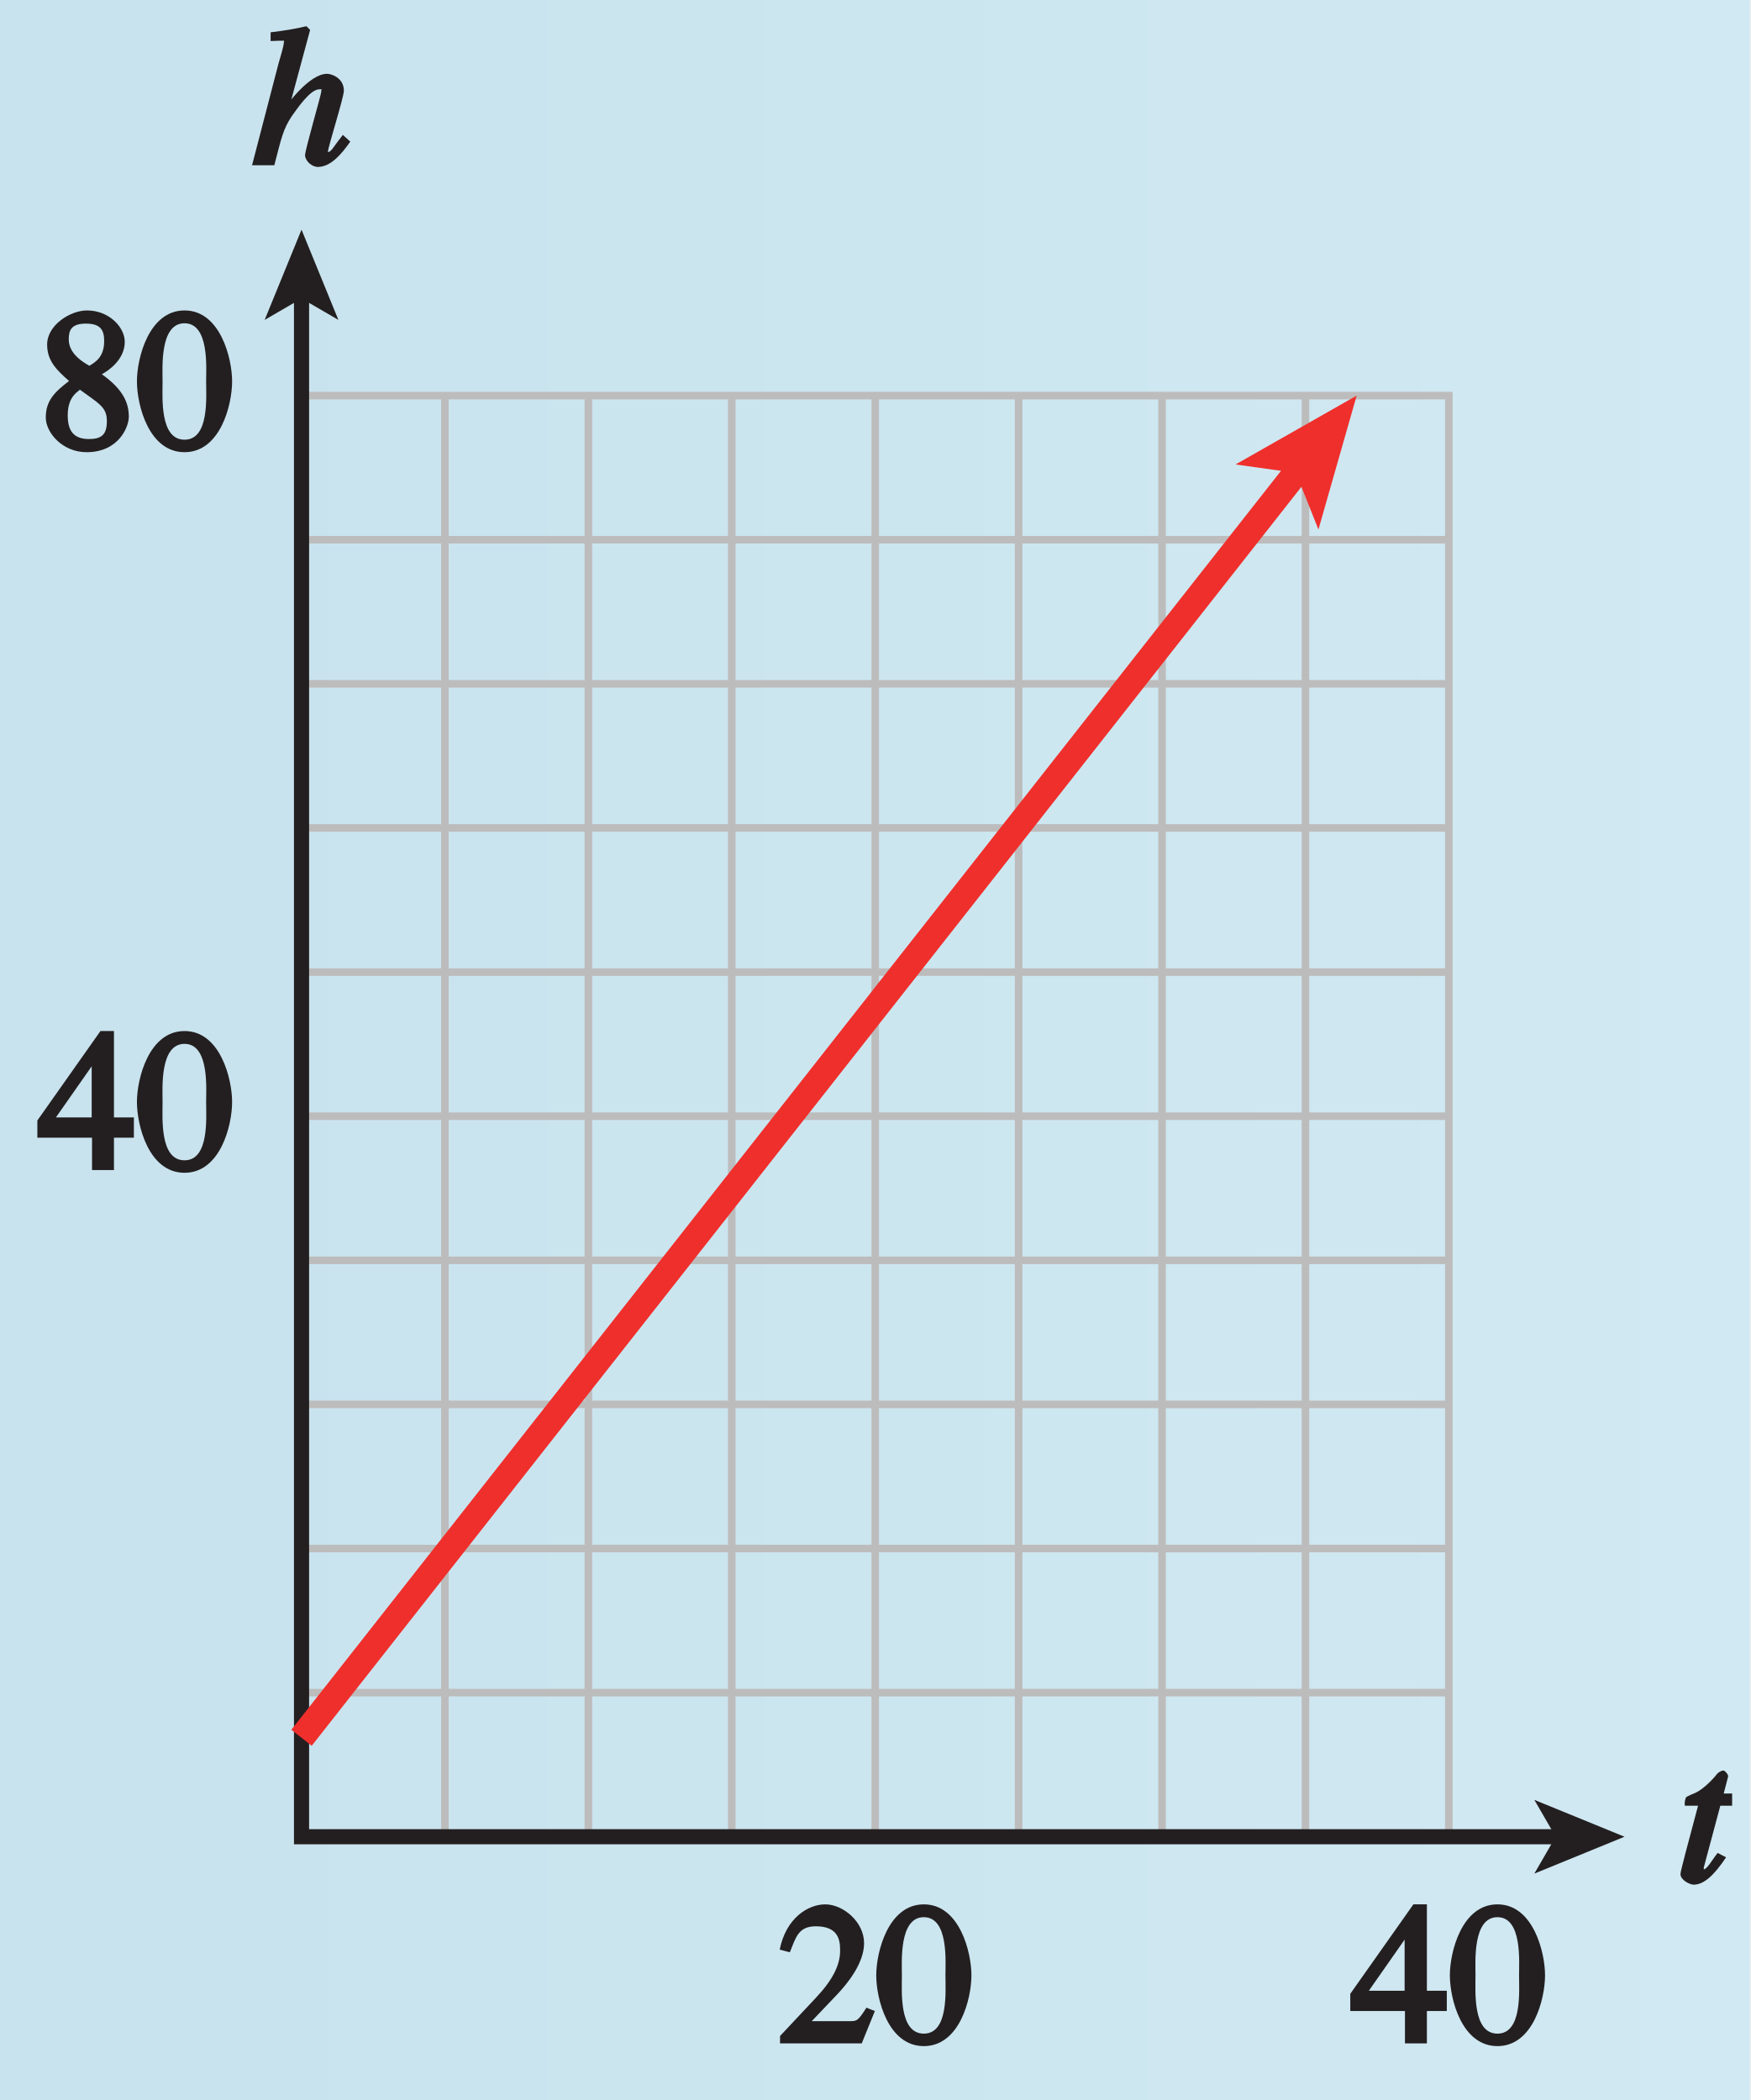
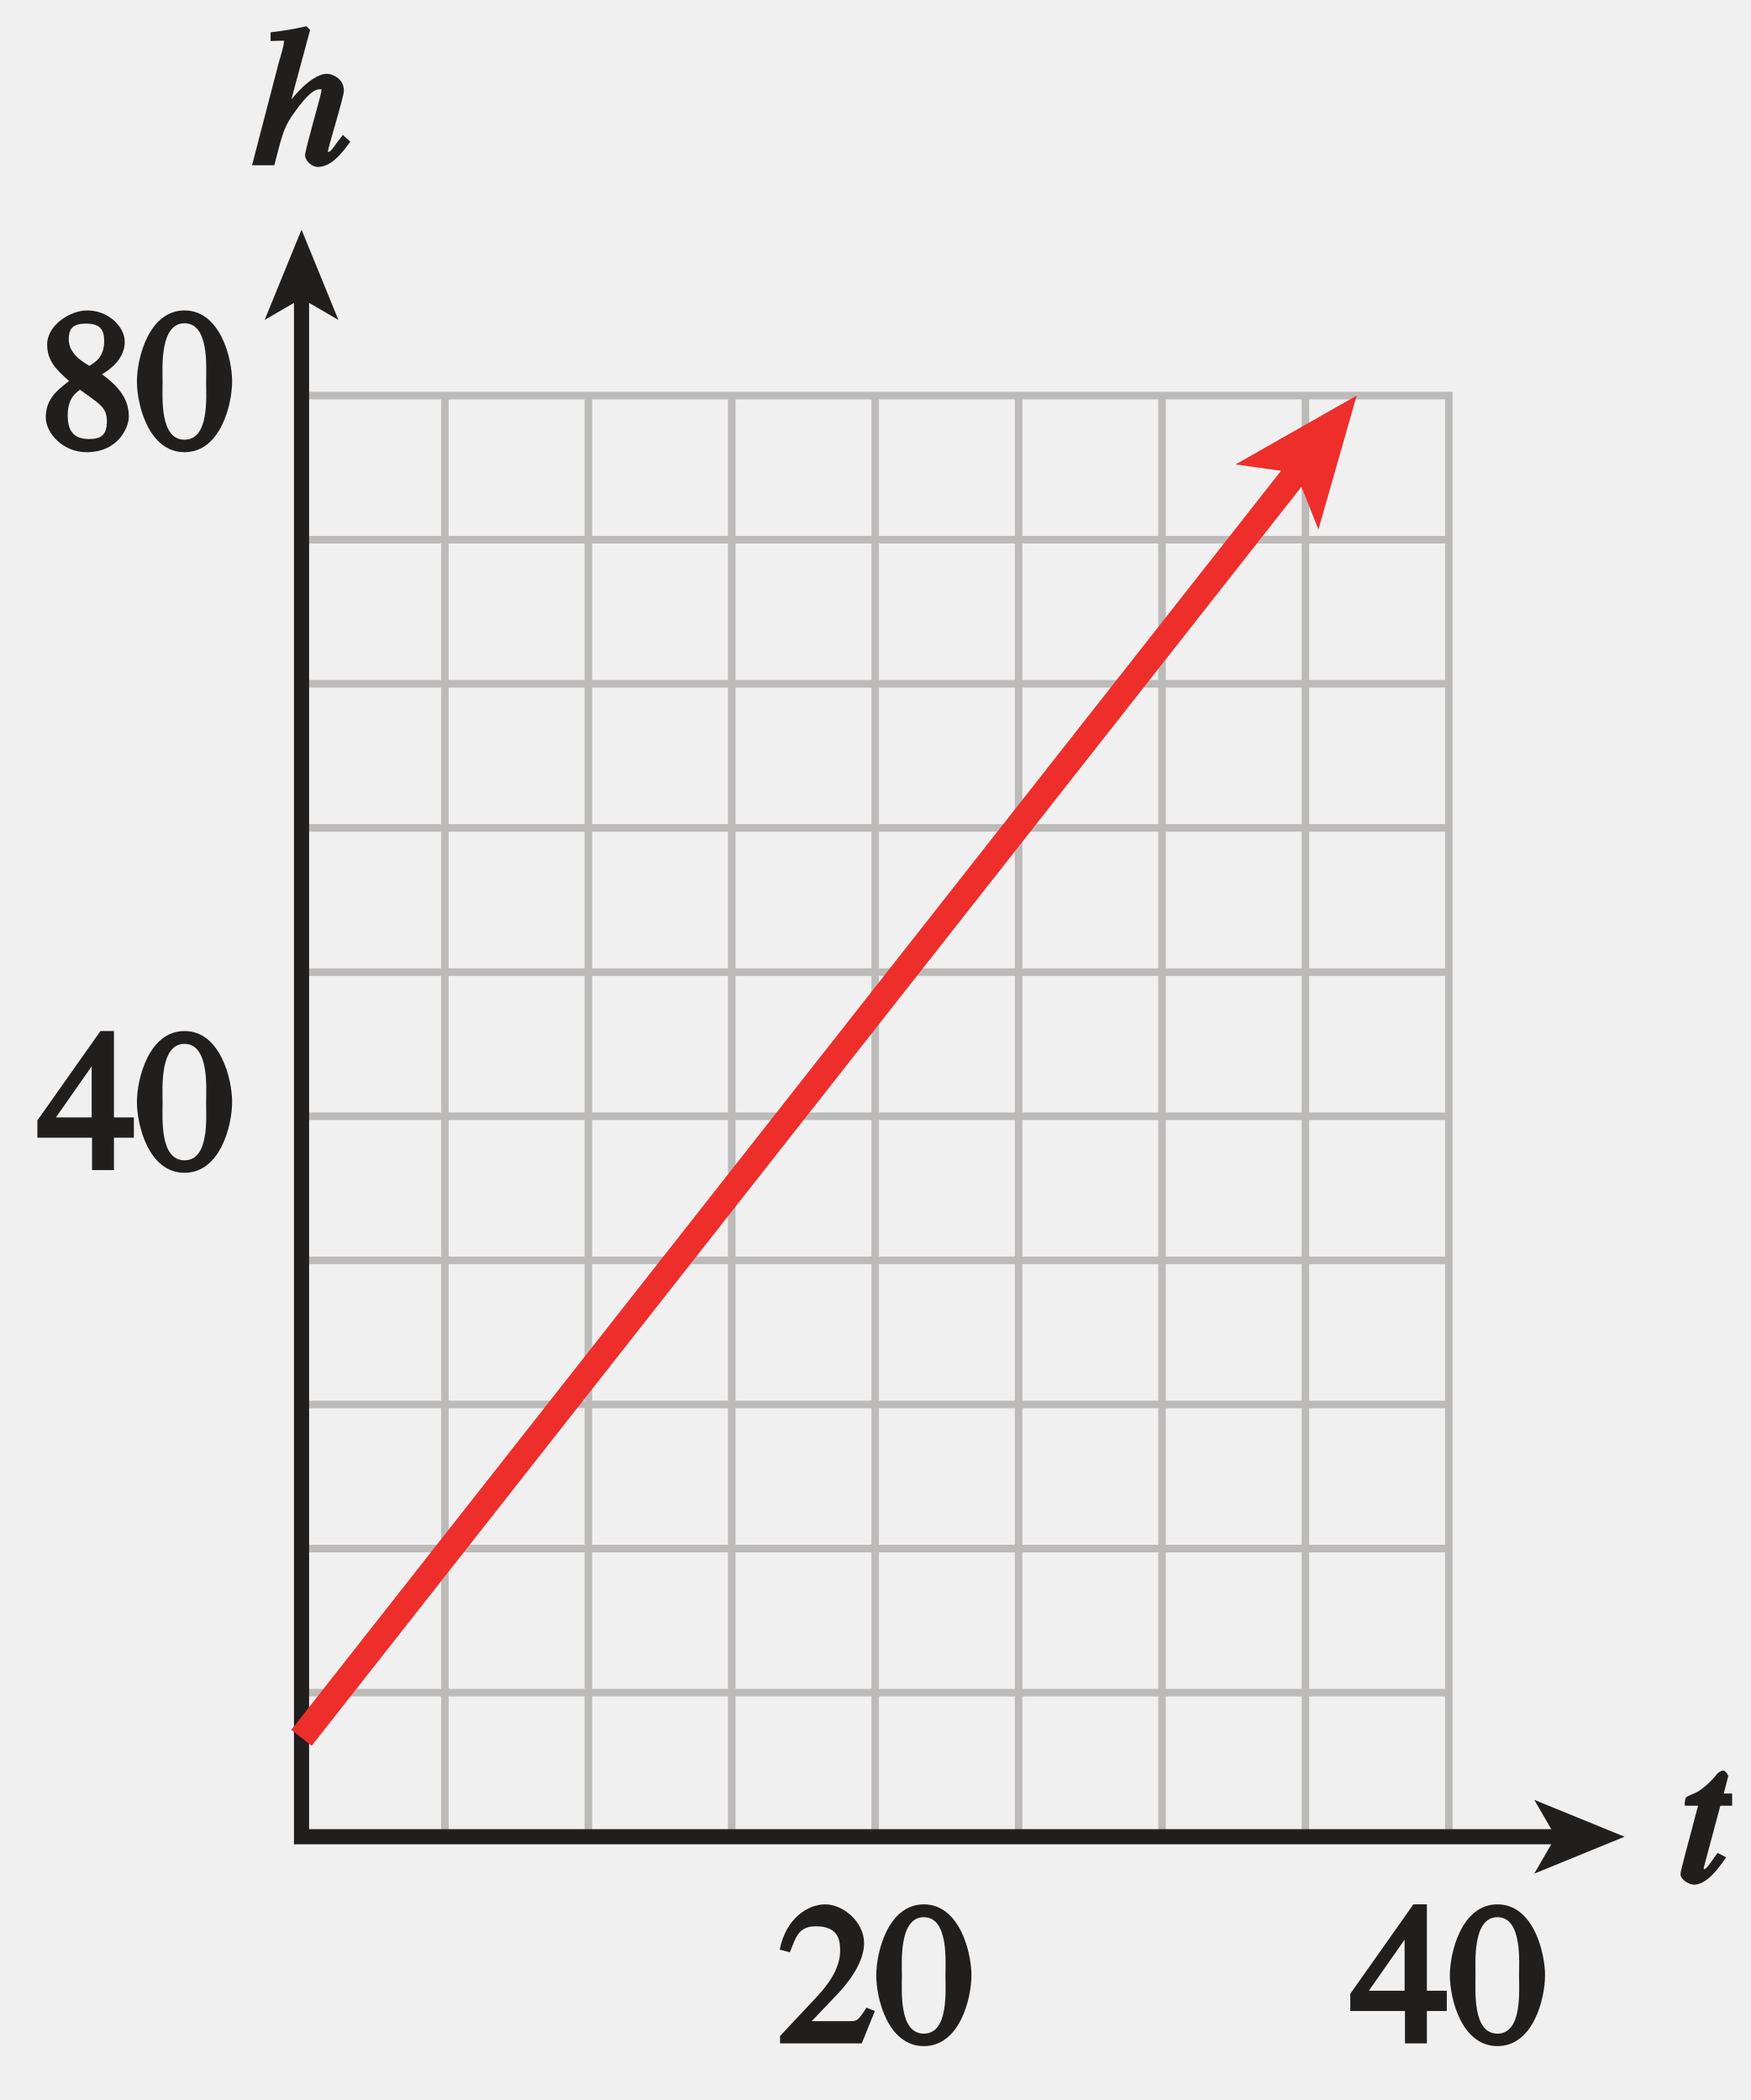
- <svg xmlns="http://www.w3.org/2000/svg" xmlns:xlink="http://www.w3.org/1999/xlink" width="81.014pt" height="97.228pt" viewBox="0 0 81.014 97.228" version="1.1">
-   <defs>
-     <g>
+ <svg xmlns="http://www.w3.org/2000/svg" xmlns:xlink="http://www.w3.org/1999/xlink" width="81.014pt" height="97.228pt" viewBox="0 0 81.014 97.228" version="1.1" id="svg2">
+   <defs id="defs4">
+     <g id="g6">
      <symbol overflow="visible" id="glyph0-0">
-         <path style="stroke:none;" d="" />
+         <path style="stroke:none;" d="" id="path9" />
      </symbol>
      <symbol overflow="visible" id="glyph0-1">
-         <path style="stroke:none;" d="M 4.062 -1.281 C 3.719 -0.859 3.625 -0.609 3.453 -0.609 C 3.375 -0.609 3.469 -0.547 3.469 -0.641 C 3.469 -0.844 4.203 -3.141 4.203 -3.453 C 4.203 -4.047 3.625 -4.234 3.422 -4.234 C 2.609 -4.234 1.562 -2.812 1.375 -2.516 L 1.578 -2.328 L 2.641 -6.266 L 2.469 -6.438 C 1.938 -6.312 1.469 -6.234 0.812 -6.156 L 0.812 -5.75 L 1.234 -5.766 C 1.531 -5.766 1.422 -5.781 1.422 -5.672 C 1.422 -5.531 1.281 -5.062 1.172 -4.688 L -0.047 0 L 0.984 0 C 1.312 -1.266 1.391 -1.672 1.797 -2.281 C 1.984 -2.531 2.625 -3.516 3.062 -3.516 C 3.219 -3.516 3.156 -3.562 3.156 -3.406 C 3.156 -3.281 2.406 -0.703 2.406 -0.469 C 2.406 -0.219 2.703 0.078 3 0.078 C 3.594 0.078 4.094 -0.516 4.5 -1.094 L 4.156 -1.406 Z M 4.062 -1.281 " />
+         <path style="stroke:none;" d="M 4.062 -1.281 C 3.719 -0.859 3.625 -0.609 3.453 -0.609 C 3.375 -0.609 3.469 -0.547 3.469 -0.641 C 3.469 -0.844 4.203 -3.141 4.203 -3.453 C 4.203 -4.047 3.625 -4.234 3.422 -4.234 C 2.609 -4.234 1.562 -2.812 1.375 -2.516 L 1.578 -2.328 L 2.641 -6.266 L 2.469 -6.438 C 1.938 -6.312 1.469 -6.234 0.812 -6.156 L 0.812 -5.75 L 1.234 -5.766 C 1.531 -5.766 1.422 -5.781 1.422 -5.672 C 1.422 -5.531 1.281 -5.062 1.172 -4.688 L -0.047 0 L 0.984 0 C 1.312 -1.266 1.391 -1.672 1.797 -2.281 C 1.984 -2.531 2.625 -3.516 3.062 -3.516 C 3.219 -3.516 3.156 -3.562 3.156 -3.406 C 3.156 -3.281 2.406 -0.703 2.406 -0.469 C 2.406 -0.219 2.703 0.078 3 0.078 C 3.594 0.078 4.094 -0.516 4.5 -1.094 L 4.156 -1.406 Z M 4.062 -1.281 " id="path12" />
      </symbol>
      <symbol overflow="visible" id="glyph0-2">
-         <path style="stroke:none;" d="M 2.656 -4.125 L 2.156 -4.125 L 2.359 -4.906 C 2.391 -4.984 2.203 -5.203 2.141 -5.188 C 2.047 -5.203 1.891 -5.078 1.859 -5.047 C 1.609 -4.719 1.172 -4.312 0.875 -4.172 C 0.719 -4.094 0.469 -4.016 0.406 -3.938 C 0.391 -3.891 0.328 -3.75 0.359 -3.562 L 0.969 -3.562 L 0.359 -1.266 C 0.328 -1.109 0.156 -0.531 0.156 -0.391 C 0.156 -0.125 0.578 0.094 0.766 0.094 C 1.234 0.094 1.703 -0.328 2.266 -1.172 L 1.875 -1.375 C 1.578 -1 1.391 -0.609 1.203 -0.609 C 1.109 -0.609 1.234 -0.547 1.234 -0.625 C 1.234 -0.656 1.234 -0.672 1.234 -0.703 L 2 -3.562 L 2.766 -3.562 L 2.859 -4.125 Z M 2.656 -4.125 " />
+         <path style="stroke:none;" d="M 2.656 -4.125 L 2.156 -4.125 L 2.359 -4.906 C 2.391 -4.984 2.203 -5.203 2.141 -5.188 C 2.047 -5.203 1.891 -5.078 1.859 -5.047 C 1.609 -4.719 1.172 -4.312 0.875 -4.172 C 0.719 -4.094 0.469 -4.016 0.406 -3.938 C 0.391 -3.891 0.328 -3.75 0.359 -3.562 L 0.969 -3.562 L 0.359 -1.266 C 0.328 -1.109 0.156 -0.531 0.156 -0.391 C 0.156 -0.125 0.578 0.094 0.766 0.094 C 1.234 0.094 1.703 -0.328 2.266 -1.172 L 1.875 -1.375 C 1.578 -1 1.391 -0.609 1.203 -0.609 C 1.109 -0.609 1.234 -0.547 1.234 -0.625 C 1.234 -0.656 1.234 -0.672 1.234 -0.703 L 2 -3.562 L 2.766 -3.562 L 2.859 -4.125 Z M 2.656 -4.125 " id="path15" />
      </symbol>
      <symbol overflow="visible" id="glyph1-0">
-         <path style="stroke:none;" d="" />
+         <path style="stroke:none;" d="" id="path18" />
      </symbol>
      <symbol overflow="visible" id="glyph1-1">
-         <path style="stroke:none;" d="M 1.781 -2.859 C 2.812 -2.109 3.156 -1.969 3.156 -1.312 C 3.156 -0.672 2.891 -0.484 2.328 -0.484 C 1.609 -0.484 1.344 -0.875 1.344 -1.578 C 1.344 -2.391 1.734 -2.625 1.906 -2.766 Z M 0.328 -1.484 C 0.328 -0.781 1.094 0.125 2.219 0.125 C 3.703 0.125 4.172 -1.047 4.172 -1.516 C 4.172 -2.125 3.938 -2.766 2.922 -3.484 C 3.219 -3.641 3.984 -4.156 3.984 -4.984 C 3.984 -5.656 3.266 -6.438 2.234 -6.438 C 1.469 -6.438 0.391 -5.766 0.391 -4.859 C 0.391 -4.125 0.797 -3.703 1.406 -3.172 C 0.75 -2.672 0.328 -2.266 0.328 -1.484 Z M 1.391 -5.094 C 1.391 -5.531 1.516 -5.828 2.188 -5.828 C 2.875 -5.828 3.031 -5.516 3.031 -5.016 C 3.031 -4.234 2.562 -4.016 2.344 -3.875 C 2.141 -4 1.391 -4.391 1.391 -5.094 Z M 1.391 -5.094 " />
+         <path style="stroke:none;" d="M 1.781 -2.859 C 2.812 -2.109 3.156 -1.969 3.156 -1.312 C 3.156 -0.672 2.891 -0.484 2.328 -0.484 C 1.609 -0.484 1.344 -0.875 1.344 -1.578 C 1.344 -2.391 1.734 -2.625 1.906 -2.766 Z M 0.328 -1.484 C 0.328 -0.781 1.094 0.125 2.219 0.125 C 3.703 0.125 4.172 -1.047 4.172 -1.516 C 4.172 -2.125 3.938 -2.766 2.922 -3.484 C 3.219 -3.641 3.984 -4.156 3.984 -4.984 C 3.984 -5.656 3.266 -6.438 2.234 -6.438 C 1.469 -6.438 0.391 -5.766 0.391 -4.859 C 0.391 -4.125 0.797 -3.703 1.406 -3.172 C 0.75 -2.672 0.328 -2.266 0.328 -1.484 Z M 1.391 -5.094 C 1.391 -5.531 1.516 -5.828 2.188 -5.828 C 2.875 -5.828 3.031 -5.516 3.031 -5.016 C 3.031 -4.234 2.562 -4.016 2.344 -3.875 C 2.141 -4 1.391 -4.391 1.391 -5.094 Z M 1.391 -5.094 " id="path21" />
      </symbol>
      <symbol overflow="visible" id="glyph1-2">
-         <path style="stroke:none;" d="M 2.25 -5.844 C 3.406 -5.844 3.25 -3.766 3.25 -3.156 C 3.25 -2.438 3.406 -0.453 2.25 -0.453 C 1.094 -0.453 1.234 -2.422 1.234 -3.156 C 1.234 -3.766 1.094 -5.844 2.25 -5.844 Z M 2.25 -6.438 C 0.594 -6.438 0.047 -4.219 0.047 -3.156 C 0.047 -2.062 0.594 0.125 2.25 0.125 C 3.906 0.125 4.453 -2.062 4.453 -3.156 C 4.453 -4.219 3.906 -6.438 2.25 -6.438 Z M 2.25 -6.438 " />
+         <path style="stroke:none;" d="M 2.25 -5.844 C 3.406 -5.844 3.25 -3.766 3.25 -3.156 C 3.25 -2.438 3.406 -0.453 2.25 -0.453 C 1.094 -0.453 1.234 -2.422 1.234 -3.156 C 1.234 -3.766 1.094 -5.844 2.25 -5.844 Z M 2.25 -6.438 C 0.594 -6.438 0.047 -4.219 0.047 -3.156 C 0.047 -2.062 0.594 0.125 2.25 0.125 C 3.906 0.125 4.453 -2.062 4.453 -3.156 C 4.453 -4.219 3.906 -6.438 2.25 -6.438 Z M 2.25 -6.438 " id="path24" />
      </symbol>
      <symbol overflow="visible" id="glyph1-3">
-         <path style="stroke:none;" d="M 4.25 -2.438 L 3.484 -2.438 L 3.484 -6.438 L 2.859 -6.438 L -0.062 -2.297 L -0.062 -1.5 L 2.469 -1.5 L 2.469 0 L 3.484 0 L 3.484 -1.5 L 4.406 -1.5 L 4.406 -2.438 Z M 2.625 -2.438 L 0.797 -2.438 L 2.688 -5.141 L 2.453 -5.141 L 2.453 -2.438 Z M 2.625 -2.438 " />
+         <path style="stroke:none;" d="M 4.25 -2.438 L 3.484 -2.438 L 3.484 -6.438 L 2.859 -6.438 L -0.062 -2.297 L -0.062 -1.5 L 2.469 -1.5 L 2.469 0 L 3.484 0 L 3.484 -1.5 L 4.406 -1.5 L 4.406 -2.438 Z M 2.625 -2.438 L 0.797 -2.438 L 2.688 -5.141 L 2.453 -5.141 L 2.453 -2.438 Z M 2.625 -2.438 " id="path27" />
      </symbol>
      <symbol overflow="visible" id="glyph1-4">
-         <path style="stroke:none;" d="M 4.281 -1.578 L 4.094 -1.656 C 3.688 -1.016 3.641 -1.031 3.297 -1.031 L 1.562 -1.031 L 2.781 -2.312 C 3.172 -2.734 3.984 -3.688 3.984 -4.641 C 3.984 -5.641 3 -6.438 2.188 -6.438 C 1.391 -6.438 0.375 -5.812 0.078 -4.344 L 0.547 -4.219 C 0.828 -4.906 0.938 -5.422 1.75 -5.422 C 2.812 -5.422 2.875 -4.766 2.875 -4.297 C 2.875 -3.625 2.531 -2.938 1.75 -2.109 L 0.094 -0.344 L 0.094 0 L 3.875 0 L 4.484 -1.5 Z M 4.281 -1.578 " />
+         <path style="stroke:none;" d="M 4.281 -1.578 L 4.094 -1.656 C 3.688 -1.016 3.641 -1.031 3.297 -1.031 L 1.562 -1.031 L 2.781 -2.312 C 3.172 -2.734 3.984 -3.688 3.984 -4.641 C 3.984 -5.641 3 -6.438 2.188 -6.438 C 1.391 -6.438 0.375 -5.812 0.078 -4.344 L 0.547 -4.219 C 0.828 -4.906 0.938 -5.422 1.75 -5.422 C 2.812 -5.422 2.875 -4.766 2.875 -4.297 C 2.875 -3.625 2.531 -2.938 1.75 -2.109 L 0.094 -0.344 L 0.094 0 L 3.875 0 L 4.484 -1.5 Z M 4.281 -1.578 " id="path30" />
      </symbol>
    </g>
    <clipPath id="clip1">
-       <path d="M 0 0 L 81 0 L 81 97.227 L 0 97.227 Z M 0 0 " />
+       <path d="M 0 0 L 81 0 L 81 97.227 L 0 97.227 Z M 0 0 " id="path33" />
    </clipPath>
    <linearGradient id="linear0" gradientUnits="userSpaceOnUse" x1="83.647" y1="128" x2="140.938" y2="128" gradientTransform="matrix(1.4141,0,0,2.3829,-118.2858,-25.8)">
-       <stop offset="0" style="stop-color:rgb(78.432%,88.997%,93.152%);stop-opacity:1;" />
-       <stop offset="0.125" style="stop-color:rgb(78.665%,89.157%,93.28%);stop-opacity:1;" />
-       <stop offset="0.25" style="stop-color:rgb(79.131%,89.476%,93.538%);stop-opacity:1;" />
-       <stop offset="0.375" style="stop-color:rgb(79.597%,89.795%,93.794%);stop-opacity:1;" />
-       <stop offset="0.5" style="stop-color:rgb(80.066%,90.115%,94.052%);stop-opacity:1;" />
-       <stop offset="0.625" style="stop-color:rgb(80.537%,90.436%,94.31%);stop-opacity:1;" />
-       <stop offset="0.75" style="stop-color:rgb(81.007%,90.756%,94.568%);stop-opacity:1;" />
-       <stop offset="0.875" style="stop-color:rgb(81.48%,91.077%,94.824%);stop-opacity:1;" />
-       <stop offset="1" style="stop-color:rgb(81.955%,91.4%,95.084%);stop-opacity:1;" />
+       <stop offset="0" style="stop-color:rgb(78.432%,88.997%,93.152%);stop-opacity:1;" id="stop36" />
+       <stop offset="0.125" style="stop-color:rgb(78.665%,89.157%,93.28%);stop-opacity:1;" id="stop38" />
+       <stop offset="0.25" style="stop-color:rgb(79.131%,89.476%,93.538%);stop-opacity:1;" id="stop40" />
+       <stop offset="0.375" style="stop-color:rgb(79.597%,89.795%,93.794%);stop-opacity:1;" id="stop42" />
+       <stop offset="0.5" style="stop-color:rgb(80.066%,90.115%,94.052%);stop-opacity:1;" id="stop44" />
+       <stop offset="0.625" style="stop-color:rgb(80.537%,90.436%,94.31%);stop-opacity:1;" id="stop46" />
+       <stop offset="0.75" style="stop-color:rgb(81.007%,90.756%,94.568%);stop-opacity:1;" id="stop48" />
+       <stop offset="0.875" style="stop-color:rgb(81.48%,91.077%,94.824%);stop-opacity:1;" id="stop50" />
+       <stop offset="1" style="stop-color:rgb(81.955%,91.4%,95.084%);stop-opacity:1;" id="stop52" />
    </linearGradient>
    <clipPath id="clip2">
-       <path d="M 77 81 L 80.176 81 L 80.176 88 L 77 88 Z M 77 81 " />
+       <path d="M 77 81 L 80.176 81 L 80.176 88 L 77 88 Z M 77 81 " id="path55" />
    </clipPath>
    <clipPath id="clip3">
-       <path d="M 1.176 47 L 11 47 L 11 55 L 1.176 55 Z M 1.176 47 " />
+       <path d="M 1.176 47 L 11 47 L 11 55 L 1.176 55 Z M 1.176 47 " id="path58" />
    </clipPath>
    <clipPath id="clip4">
-       <path d="M 0 0 L 81.016 0 L 81.016 97.227 L 0 97.227 Z M 0 0 " />
+       <path d="M 0 0 L 81.016 0 L 81.016 97.227 L 0 97.227 Z M 0 0 " id="path61" />
    </clipPath>
  </defs>
-   <g id="surface1">
-     <g clip-path="url(#clip1)" clip-rule="nonzero">
-       <path style=" stroke:none;fill-rule:nonzero;fill:url(#linear0);" d="M 0 0 L 0 97.227 L 81.016 97.227 L 81.016 0 Z M 0 0 " />
-     </g>
-     <path style=" stroke:none;fill-rule:nonzero;fill:rgb(13.73%,12.16%,12.549%);fill-opacity:1;" d="M 13.957 10.633 L 15.664 14.812 L 13.957 13.82 L 12.25 14.812 L 13.957 10.633 " />
-     <path style=" stroke:none;fill-rule:nonzero;fill:rgb(13.73%,12.16%,12.549%);fill-opacity:1;" d="M 75.195 85.039 L 71.02 86.746 L 72.008 85.039 L 71.02 83.332 L 75.195 85.039 " />
-     <g style="fill:rgb(13.73%,12.16%,12.549%);fill-opacity:1;">
-       <use xlink:href="#glyph0-1" x="11.714" y="7.651" />
-     </g>
-     <g clip-path="url(#clip2)" clip-rule="nonzero">
-       <g style="fill:rgb(13.73%,12.16%,12.549%);fill-opacity:1;">
-         <use xlink:href="#glyph0-2" x="77.63" y="87.164" />
-       </g>
-     </g>
-     <g style="fill:rgb(13.73%,12.16%,12.549%);fill-opacity:1;">
-       <use xlink:href="#glyph1-1" x="1.791" y="20.811" />
-       <use xlink:href="#glyph1-2" x="6.291" y="20.811" />
-     </g>
-     <g clip-path="url(#clip3)" clip-rule="nonzero">
-       <g style="fill:rgb(13.73%,12.16%,12.549%);fill-opacity:1;">
-         <use xlink:href="#glyph1-3" x="1.791" y="54.174" />
-         <use xlink:href="#glyph1-2" x="6.291" y="54.174" />
-       </g>
-     </g>
-     <g style="fill:rgb(13.73%,12.16%,12.549%);fill-opacity:1;">
-       <use xlink:href="#glyph1-3" x="62.563" y="94.608" />
-       <use xlink:href="#glyph1-2" x="67.063" y="94.608" />
-     </g>
-     <g style="fill:rgb(13.73%,12.16%,12.549%);fill-opacity:1;">
-       <use xlink:href="#glyph1-4" x="36.012" y="94.608" />
-       <use xlink:href="#glyph1-2" x="40.512" y="94.608" />
-     </g>
-     <path style="fill:none;stroke-width:0.35;stroke-linecap:butt;stroke-linejoin:miter;stroke:rgb(74.12%,73.648%,73.766%);stroke-opacity:1;stroke-miterlimit:4;" d="M 364.38 684.884 L 364.38 618.161 M 377.657 684.884 L 377.657 618.161 M 390.934 684.884 L 390.934 618.161 M 404.212 684.884 L 404.212 618.161 M 357.743 678.212 L 410.852 678.212 M 357.743 671.54 L 410.852 671.54 M 357.743 664.868 L 410.852 664.868 M 357.743 658.192 L 410.852 658.192 M 357.743 644.848 L 410.852 644.848 M 357.743 638.177 L 410.852 638.177 M 357.743 631.505 L 410.852 631.505 M 357.743 624.833 L 410.852 624.833 M 371.02 684.884 L 371.02 618.161 M 384.298 684.884 L 384.298 618.161 M 397.575 684.884 L 397.575 618.161 M 357.743 651.52 L 410.852 651.52 M 357.723 684.884 L 410.848 684.884 L 410.848 618.173 L 357.723 618.173 Z M 357.723 684.884 " transform="matrix(1,0,0,-1,-343.7858,703.2)" />
-     <path style="fill:none;stroke-width:0.7;stroke-linecap:butt;stroke-linejoin:miter;stroke:rgb(13.73%,12.16%,12.549%);stroke-opacity:1;stroke-miterlimit:4;" d="M 415.954 618.161 L 357.743 618.161 L 357.743 689.962 " transform="matrix(1,0,0,-1,-343.7858,703.2)" />
-     <path style="fill:none;stroke-width:1.2;stroke-linecap:butt;stroke-linejoin:miter;stroke:rgb(93.61%,18.434%,17.378%);stroke-opacity:1;stroke-miterlimit:4;" d="M 357.743 622.743 L 404.407 682.118 " transform="matrix(1,0,0,-1,-343.7858,703.2)" />
-     <path style=" stroke:none;fill-rule:nonzero;fill:rgb(93.61%,18.434%,17.378%);fill-opacity:1;" d="M 62.797 18.316 L 61.027 24.516 L 59.984 21.895 L 57.191 21.504 L 62.797 18.316 " />
-     <g clip-path="url(#clip4)" clip-rule="nonzero">
-       <path style="fill:none;stroke-width:0.5;stroke-linecap:butt;stroke-linejoin:miter;stroke:rgb(100%,100%,100%);stroke-opacity:1;stroke-miterlimit:10;" d="M 42.001 804.001 L 42.001 780.001 M 0.001 762.001 L 24.001 762.001 M 654.001 804.001 L 654.001 780.001 M 696.001 762.001 L 672.001 762.001 M 42.001 0.001 L 42.001 24.001 M 0.001 42.001 L 24.001 42.001 M 654.001 0.001 L 654.001 24.001 M 696.001 42.001 L 672.001 42.001 " transform="matrix(1,0,0,-1,-343.7858,703.2)" />
-       <path style="fill:none;stroke-width:0.25;stroke-linecap:butt;stroke-linejoin:miter;stroke:rgb(0%,0%,0%);stroke-opacity:1;stroke-miterlimit:10;" d="M 42.001 804.001 L 42.001 780.001 M 0.001 762.001 L 24.001 762.001 M 654.001 804.001 L 654.001 780.001 M 696.001 762.001 L 672.001 762.001 M 42.001 0.001 L 42.001 24.001 M 0.001 42.001 L 24.001 42.001 M 654.001 0.001 L 654.001 24.001 M 696.001 42.001 L 672.001 42.001 " transform="matrix(1,0,0,-1,-343.7858,703.2)" />
-       <path style="fill:none;stroke-width:0.5;stroke-linecap:butt;stroke-linejoin:miter;stroke:rgb(100%,100%,100%);stroke-opacity:1;stroke-miterlimit:10;" d="M 324.001 792.001 L 372.001 792.001 M 324.001 12.001 L 372.001 12.001 M 12.001 426.001 L 12.001 378.001 M 684.001 426.001 L 684.001 378.001 M 348.001 804.001 L 348.001 780.001 M 348.001 24.001 L 348.001 0.001 M 0.001 402.001 L 24.001 402.001 M 672.001 402.001 L 696.001 402.001 M 348.001 792.001 L 354.001 792.001 C 354.001 788.688 351.313 786.001 348.001 786.001 C 344.688 786.001 342.001 788.688 342.001 792.001 C 342.001 795.313 344.688 798.001 348.001 798.001 C 351.313 798.001 354.001 795.313 354.001 792.001 M 348.001 12.001 L 354.001 12.001 C 354.001 8.688 351.313 6.001 348.001 6.001 C 344.688 6.001 342.001 8.688 342.001 12.001 C 342.001 15.313 344.688 18.001 348.001 18.001 C 351.313 18.001 354.001 15.313 354.001 12.001 M 12.001 402.001 L 18.001 402.001 C 18.001 398.688 15.313 396.001 12.001 396.001 C 8.688 396.001 6.001 398.688 6.001 402.001 C 6.001 405.313 8.688 408.001 12.001 408.001 C 15.313 408.001 18.001 405.313 18.001 402.001 M 684.001 402.001 L 690.001 402.001 C 690.001 398.688 687.313 396.001 684.001 396.001 C 680.688 396.001 678.001 398.688 678.001 402.001 C 678.001 405.313 680.688 408.001 684.001 408.001 C 687.313 408.001 690.001 405.313 690.001 402.001 " transform="matrix(1,0,0,-1,-343.7858,703.2)" />
-       <path style="fill:none;stroke-width:0.25;stroke-linecap:butt;stroke-linejoin:miter;stroke:rgb(0%,0%,0%);stroke-opacity:1;stroke-miterlimit:10;" d="M 324.001 792.001 L 372.001 792.001 M 324.001 12.001 L 372.001 12.001 M 12.001 426.001 L 12.001 378.001 M 684.001 426.001 L 684.001 378.001 M 348.001 804.001 L 348.001 780.001 M 348.001 24.001 L 348.001 0.001 M 0.001 402.001 L 24.001 402.001 M 672.001 402.001 L 696.001 402.001 M 348.001 792.001 L 354.001 792.001 C 354.001 788.688 351.313 786.001 348.001 786.001 C 344.688 786.001 342.001 788.688 342.001 792.001 C 342.001 795.313 344.688 798.001 348.001 798.001 C 351.313 798.001 354.001 795.313 354.001 792.001 M 348.001 12.001 L 354.001 12.001 C 354.001 8.688 351.313 6.001 348.001 6.001 C 344.688 6.001 342.001 8.688 342.001 12.001 C 342.001 15.313 344.688 18.001 348.001 18.001 C 351.313 18.001 354.001 15.313 354.001 12.001 M 12.001 402.001 L 18.001 402.001 C 18.001 398.688 15.313 396.001 12.001 396.001 C 8.688 396.001 6.001 398.688 6.001 402.001 C 6.001 405.313 8.688 408.001 12.001 408.001 C 15.313 408.001 18.001 405.313 18.001 402.001 M 684.001 402.001 L 690.001 402.001 C 690.001 398.688 687.313 396.001 684.001 396.001 C 680.688 396.001 678.001 398.688 678.001 402.001 C 678.001 405.313 680.688 408.001 684.001 408.001 C 687.313 408.001 690.001 405.313 690.001 402.001 " transform="matrix(1,0,0,-1,-343.7858,703.2)" />
+   <path id="path68" d="M 13.957,10.633 15.664,14.812 13.957,13.82 12.25,14.812 13.957,10.633" style="fill:#211e1e;fill-opacity:1;fill-rule:nonzero;stroke:none" />
+   <path id="path70" d="m 75.195,85.039 -4.176,1.707 0.988,-1.707 -0.988,-1.707 4.176,1.707" style="fill:#211e1e;fill-opacity:1;fill-rule:nonzero;stroke:none" />
+   <g id="g72" style="fill:#211e1e;fill-opacity:1">
+     <use height="100%" width="100%" id="use74" y="7.651" x="11.714" xlink:href="#glyph0-1" />
+   </g>
+   <g style="clip-rule:nonzero" id="g76" clip-path="url(#clip2)">
+     <g id="g78" style="fill:#211e1e;fill-opacity:1">
+       <use height="100%" width="100%" id="use80" y="87.164" x="77.631" xlink:href="#glyph0-2" />
    </g>
  </g>
+   <g id="g82" style="fill:#211e1e;fill-opacity:1">
+     <use height="100%" width="100%" id="use84" y="20.811" x="1.791" xlink:href="#glyph1-1" />
+     <use height="100%" width="100%" id="use86" y="20.811" x="6.291" xlink:href="#glyph1-2" />
+   </g>
+   <g style="clip-rule:nonzero" id="g88" clip-path="url(#clip3)">
+     <g id="g90" style="fill:#211e1e;fill-opacity:1">
+       <use height="100%" width="100%" id="use92" y="54.174" x="1.791" xlink:href="#glyph1-3" />
+       <use height="100%" width="100%" id="use94" y="54.174" x="6.291" xlink:href="#glyph1-2" />
+     </g>
+   </g>
+   <g id="g96" style="fill:#211e1e;fill-opacity:1">
+     <use height="100%" width="100%" id="use98" y="94.608" x="62.563" xlink:href="#glyph1-3" />
+     <use height="100%" width="100%" id="use100" y="94.608" x="67.063" xlink:href="#glyph1-2" />
+   </g>
+   <g id="g102" style="fill:#211e1e;fill-opacity:1">
+     <use height="100%" width="100%" id="use104" y="94.608" x="36.012" xlink:href="#glyph1-4" />
+     <use height="100%" width="100%" id="use106" y="94.608" x="40.512" xlink:href="#glyph1-2" />
+   </g>
+   <path id="path108" d="m 20.594,18.316 0,66.723 m 13.277,-66.723 0,66.723 m 13.277,-66.723 0,66.723 m 13.277,-66.723 0,66.723 m -46.469,-60.051 53.109,0 m -53.109,6.672 53.109,0 m -53.109,6.672 53.109,0 m -53.109,6.676 53.109,0 m -53.109,13.344 53.109,0 m -53.109,6.672 53.109,0 m -53.109,6.672 53.109,0 m -53.109,6.672 53.109,0 m -39.832,-60.051 0,66.723 m 13.277,-66.723 0,66.723 m 13.277,-66.723 0,66.723 m -39.832,-33.359 53.109,0 M 13.938,18.316 l 53.125,0 0,66.711 -53.125,0 z m 0,0" style="fill:none;stroke:#bdbaba;stroke-width:0.35;stroke-linecap:butt;stroke-linejoin:miter;stroke-miterlimit:4;stroke-opacity:1" />
+   <path id="path110" d="m 72.168,85.039 -58.211,0 0,-71.801" style="fill:none;stroke:#211e1e;stroke-width:0.7;stroke-linecap:butt;stroke-linejoin:miter;stroke-miterlimit:4;stroke-opacity:1" />
+   <path id="path112" d="m 13.957,80.457 46.664,-59.375" style="fill:none;stroke:#ee2e2b;stroke-width:1.2;stroke-linecap:butt;stroke-linejoin:miter;stroke-miterlimit:4;stroke-opacity:1" />
+   <path id="path114" d="m 62.797,18.316 -1.77,6.199 -1.043,-2.621 -2.793,-0.391 5.605,-3.188" style="fill:#ee2e2b;fill-opacity:1;fill-rule:nonzero;stroke:none" />
+   <g style="clip-rule:nonzero" id="g116" clip-path="url(#clip4)">
+     <path id="path118" transform="matrix(1,0,0,-1,-343.7858,703.2)" d="m 42.001,804.001 0,-24 m -42,-18 24,0 m 630,42 0,-24 m 42,-18 -24,0 M 42.001,7.8125e-4 l 0,24 m -42,18 24,0 M 654.001,7.8125e-4 l 0,24 m 42,18 -24,0" style="fill:none;stroke:#ffffff;stroke-width:0.5;stroke-linecap:butt;stroke-linejoin:miter;stroke-miterlimit:10;stroke-opacity:1" />
+     <path id="path120" transform="matrix(1,0,0,-1,-343.7858,703.2)" d="m 42.001,804.001 0,-24 m -42,-18 24,0 m 630,42 0,-24 m 42,-18 -24,0 M 42.001,7.8125e-4 l 0,24 m -42,18 24,0 M 654.001,7.8125e-4 l 0,24 m 42,18 -24,0" style="fill:none;stroke:#000000;stroke-width:0.25;stroke-linecap:butt;stroke-linejoin:miter;stroke-miterlimit:10;stroke-opacity:1" />
+     <path id="path122" transform="matrix(1,0,0,-1,-343.7858,703.2)" d="m 324.001,792.001 48,0 m -48,-780 48,0 M 12.001,426.001 l 0,-48 m 672,48 0,-48 m -336,426 0,-24 m 0,-756 0,-24 M 6.4375e-4,402.001 l 24,0 m 648,0 24,0 m -348,390 6,0 c 0,-3.312 -2.688,-6 -6,-6 -3.312,0 -6,2.688 -6,6 0,3.312 2.688,6 6,6 3.312,0 6,-2.688 6,-6 m -6,-780 6,0 c 0,-3.312 -2.688,-6 -6,-6 -3.312,0 -6,2.688 -6,6 0,3.312 2.688,6 6,6 3.312,0 6,-2.688 6,-6 M 12.001,402.001 l 6,0 c 0,-3.312 -2.688,-6 -6,-6 -3.312,0 -6,2.688 -6,6 0,3.312 2.688,6 6,6 3.312,0 6,-2.688 6,-6 m 666,0 6,0 c 0,-3.312 -2.688,-6 -6,-6 -3.312,0 -6,2.688 -6,6 0,3.312 2.688,6 6,6 3.312,0 6,-2.688 6,-6" style="fill:none;stroke:#ffffff;stroke-width:0.5;stroke-linecap:butt;stroke-linejoin:miter;stroke-miterlimit:10;stroke-opacity:1" />
+     <path id="path124" transform="matrix(1,0,0,-1,-343.7858,703.2)" d="m 324.001,792.001 48,0 m -48,-780 48,0 M 12.001,426.001 l 0,-48 m 672,48 0,-48 m -336,426 0,-24 m 0,-756 0,-24 M 6.4375e-4,402.001 l 24,0 m 648,0 24,0 m -348,390 6,0 c 0,-3.312 -2.688,-6 -6,-6 -3.312,0 -6,2.688 -6,6 0,3.312 2.688,6 6,6 3.312,0 6,-2.688 6,-6 m -6,-780 6,0 c 0,-3.312 -2.688,-6 -6,-6 -3.312,0 -6,2.688 -6,6 0,3.312 2.688,6 6,6 3.312,0 6,-2.688 6,-6 M 12.001,402.001 l 6,0 c 0,-3.312 -2.688,-6 -6,-6 -3.312,0 -6,2.688 -6,6 0,3.312 2.688,6 6,6 3.312,0 6,-2.688 6,-6 m 666,0 6,0 c 0,-3.312 -2.688,-6 -6,-6 -3.312,0 -6,2.688 -6,6 0,3.312 2.688,6 6,6 3.312,0 6,-2.688 6,-6" style="fill:none;stroke:#000000;stroke-width:0.25;stroke-linecap:butt;stroke-linejoin:miter;stroke-miterlimit:10;stroke-opacity:1" />
+   </g>
</svg>
